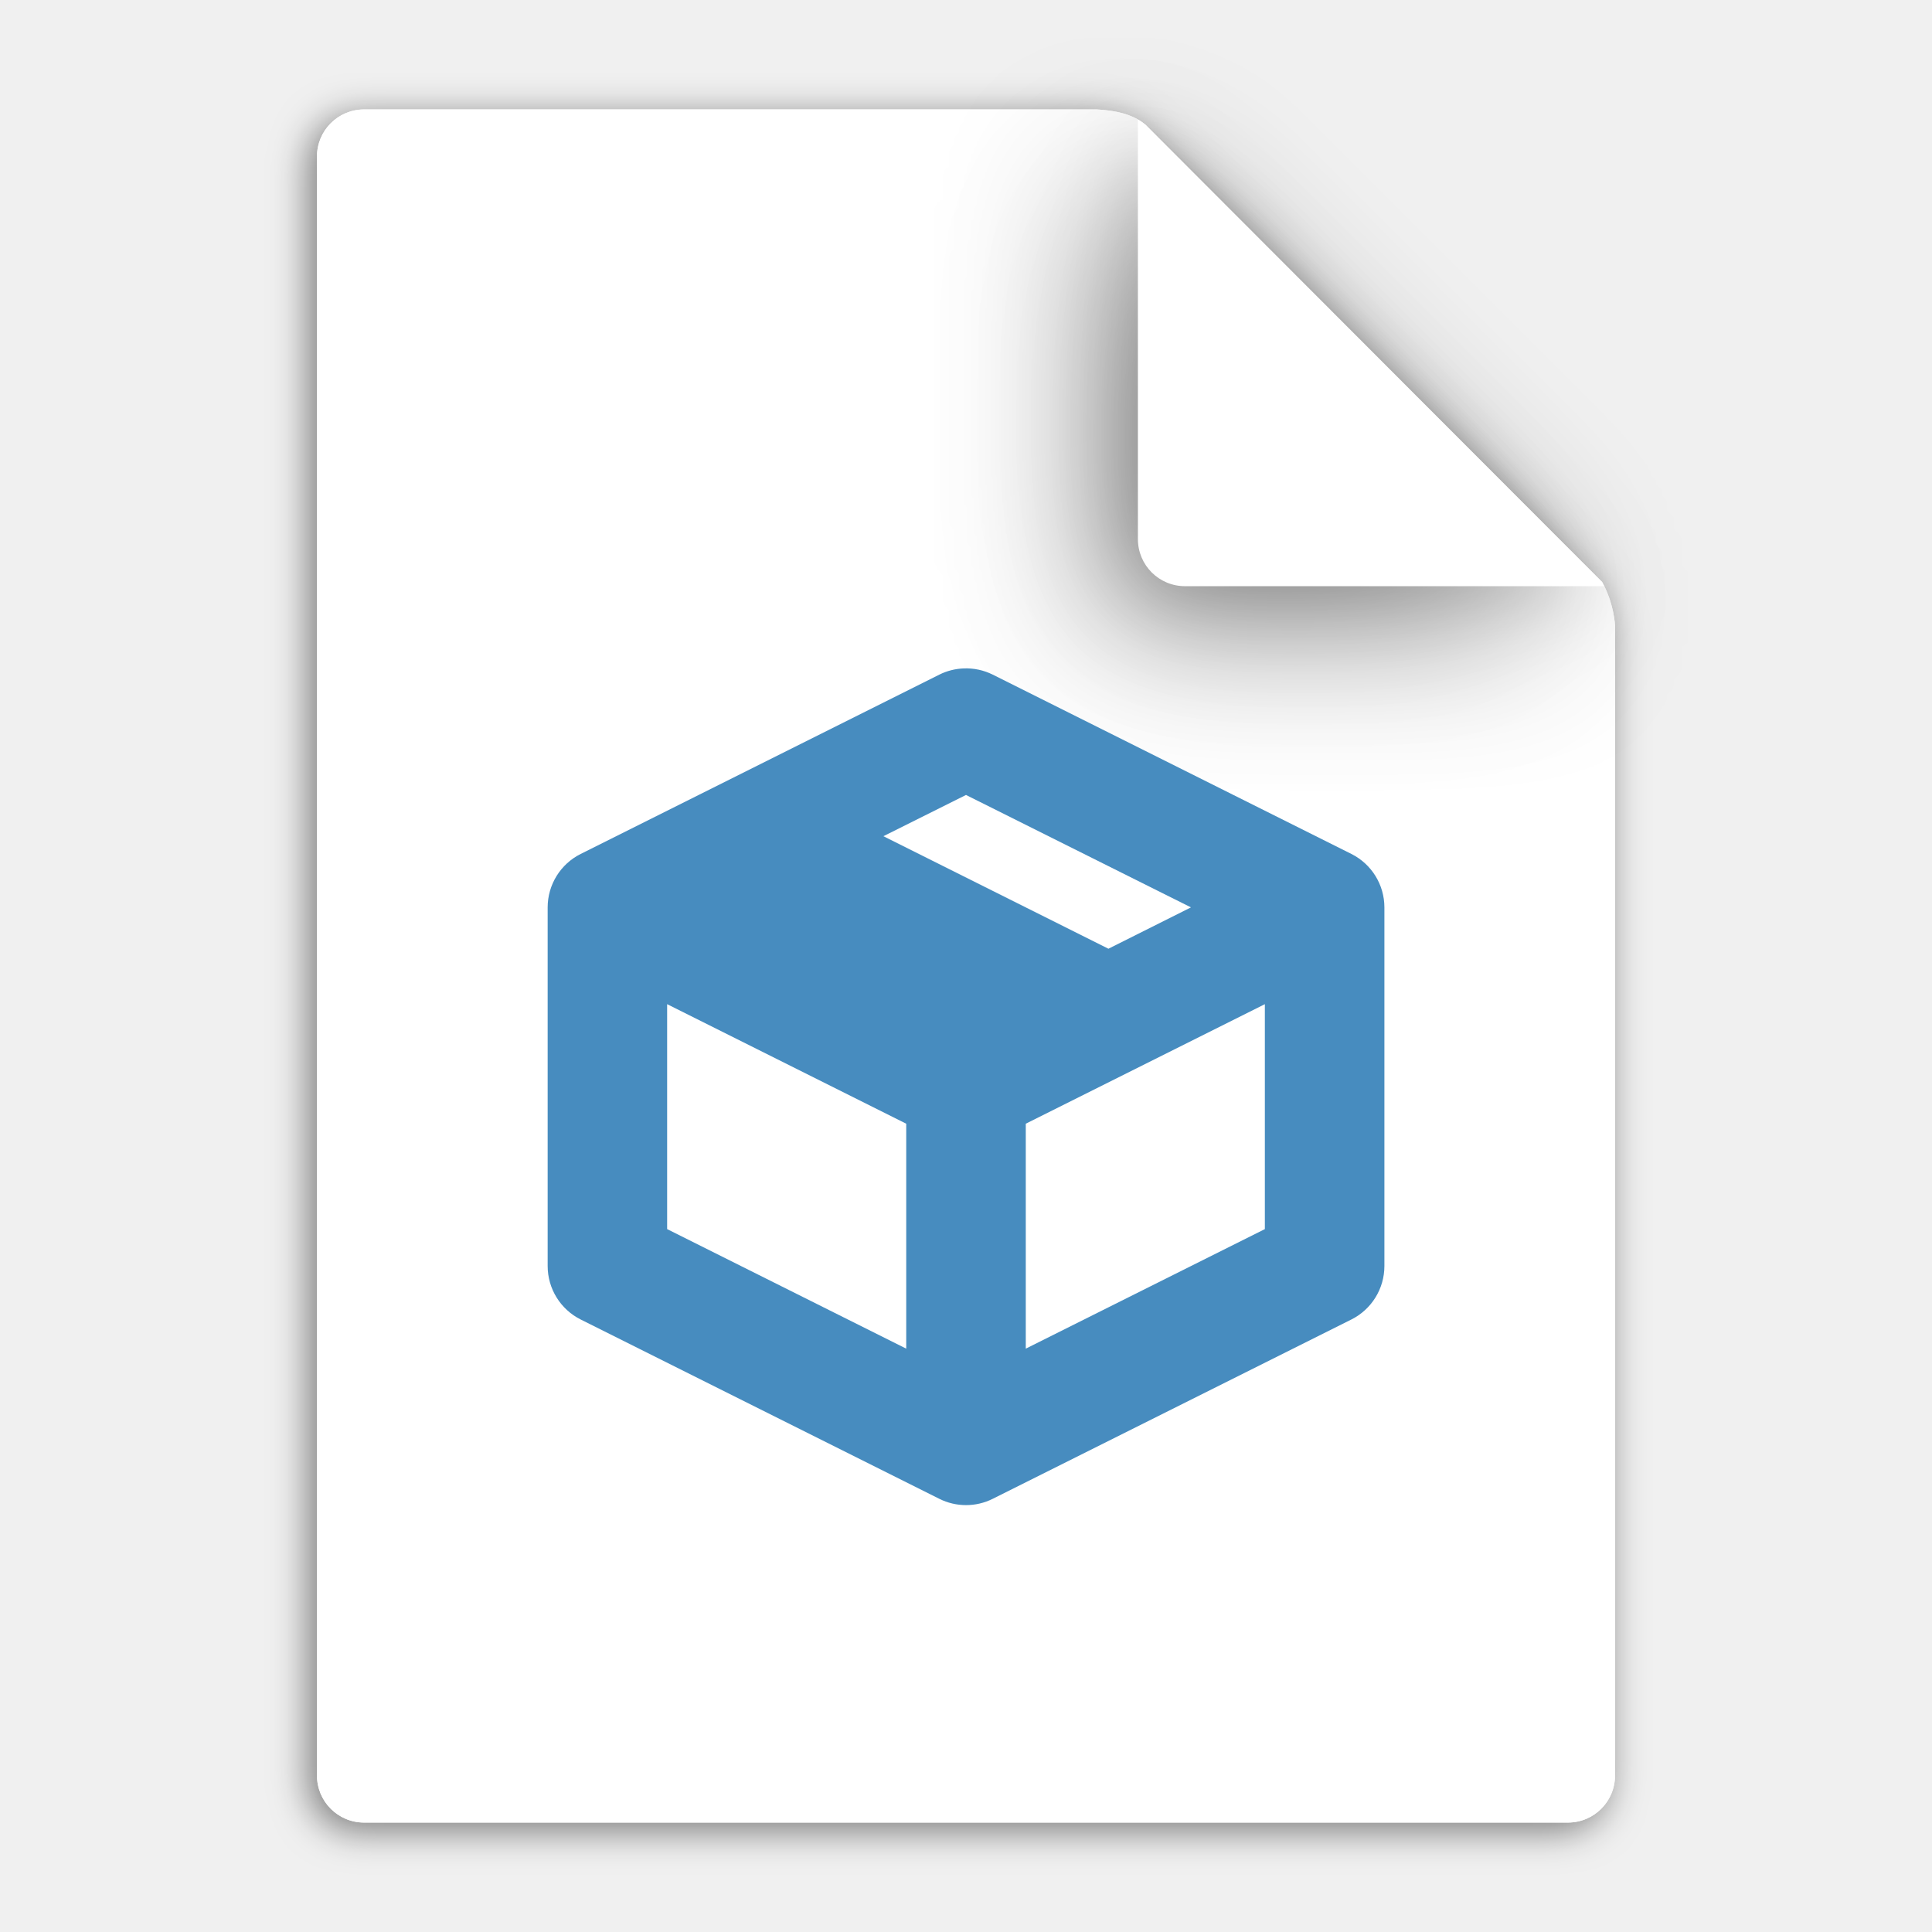
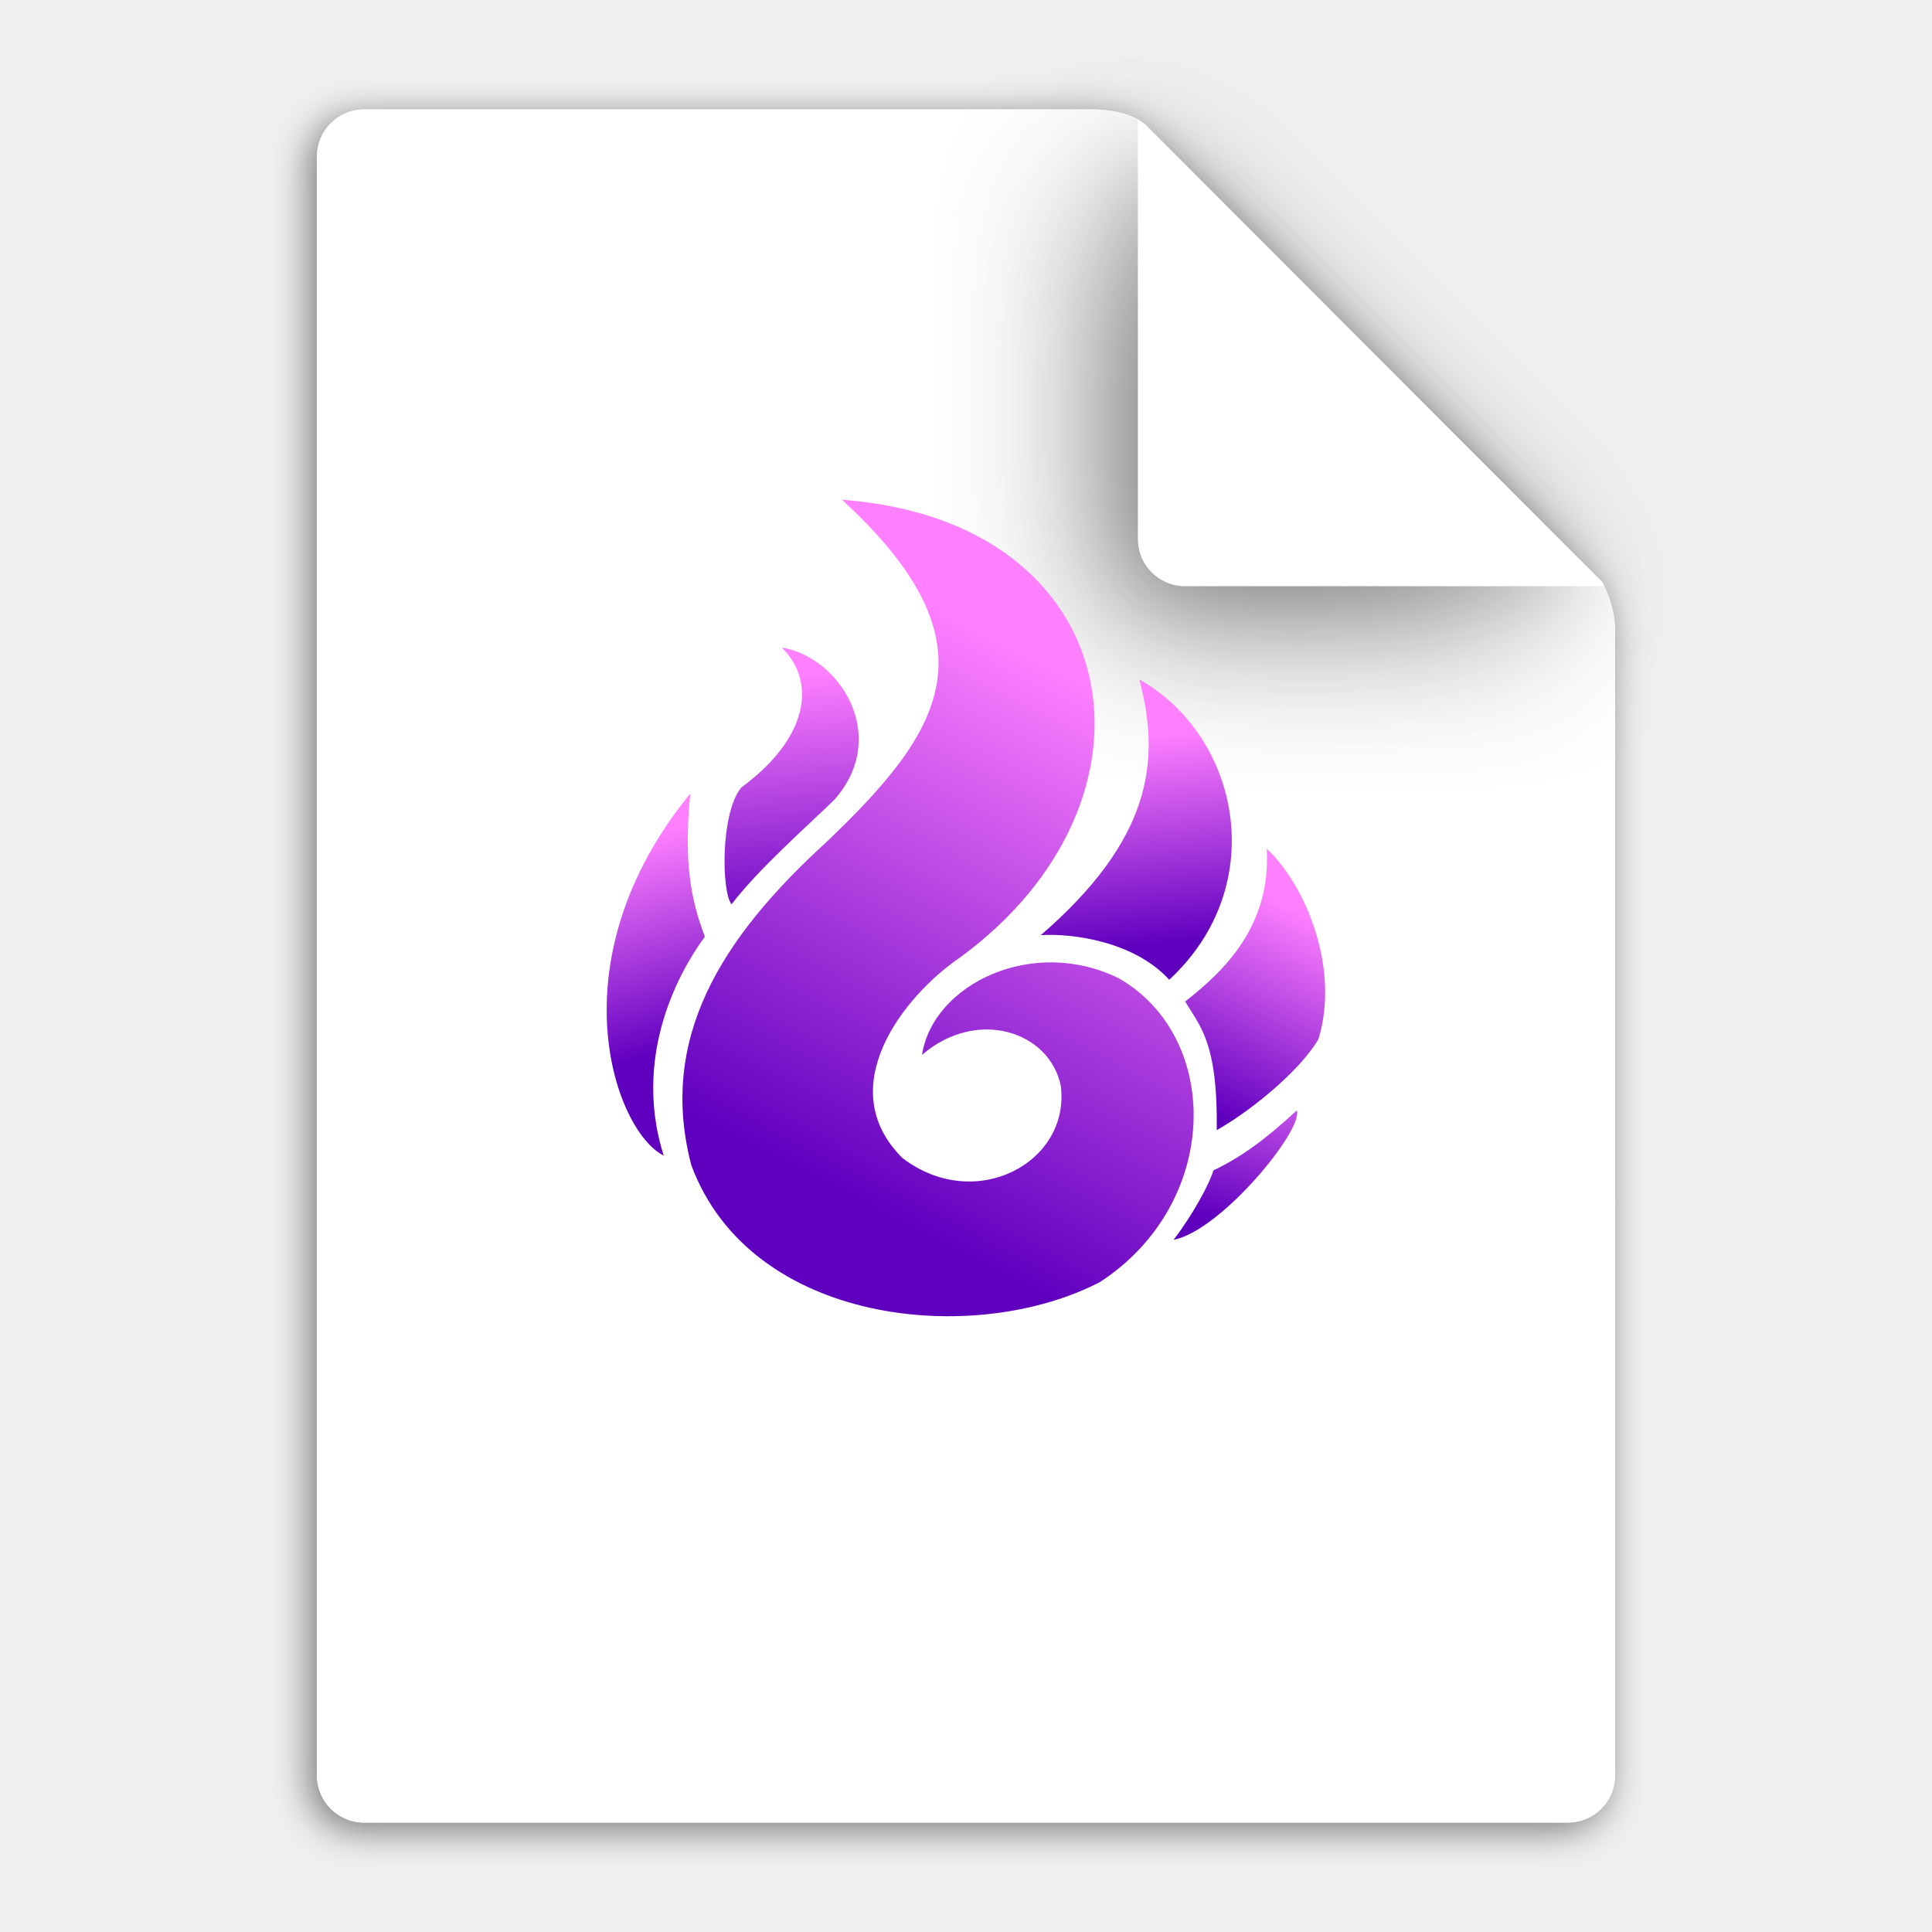
- <svg xmlns="http://www.w3.org/2000/svg" width="32" height="32">
+ <svg xmlns="http://www.w3.org/2000/svg" xmlns:xlink="http://www.w3.org/1999/xlink" width="32" height="32">
  <defs>
    <filter id="a" width="1.076" height="1.057" x="-.041" y="-.026" color-interpolation-filters="sRGB">
      <feFlood flood-color="#000" flood-opacity=".502" result="flood" />
      <feGaussianBlur in="SourceGraphic" result="blur" stdDeviation="10" />
      <feOffset dx="-4" dy="4" in="blur" result="offset" />
      <feComposite in="flood" in2="offset" operator="in" result="comp1" />
      <feComposite in="SourceGraphic" in2="comp1" result="comp2" />
    </filter>
    <filter id="b" width="2.262" height="2.261" x="-.68" y="-.582" color-interpolation-filters="sRGB">
      <feFlood flood-color="#000" flood-opacity=".4" result="flood" />
      <feGaussianBlur in="SourceGraphic" result="blur" stdDeviation="40" />
      <feOffset dx="-20" dy="20" in="blur" result="offset" />
      <feComposite in="flood" in2="offset" operator="in" result="comp1" />
      <feComposite in="SourceGraphic" in2="comp1" result="fbSourceGraphic" />
      <feColorMatrix in="fbSourceGraphic" result="fbSourceGraphicAlpha" values="0 0 0 -1 0 0 0 0 -1 0 0 0 0 -1 0 0 0 0 1 0" />
      <feFlood flood-color="#000" flood-opacity=".2" result="flood" />
      <feGaussianBlur in="fbSourceGraphic" result="blur" stdDeviation="20" />
      <feOffset dx="-4" dy="4" in="blur" result="offset" />
      <feComposite in="flood" in2="offset" operator="in" result="comp1" />
      <feComposite in="fbSourceGraphic" in2="comp1" result="comp2" />
    </filter>
  </defs>
  <path fill="#fff" d="m 193,58 c -13.85,-6.8e-5 -25,11.15 -25,25 v 858 c 0,13.85 11.15,25 25,25 h 638 c 13.85,0 25,-11.15 25,-25 0,0 -0.004,-609.403 -0.006,-609.404 -0.011,-0.54 -0.49,-11.635 -6.799,-23.109 L 727.166,186.282 607.137,66.078 C 600.033,60.162 590.478,58.524 581.41,58.002 Z" filter="url(#a)" transform="scale(.03125)" />
  <path fill="#fff" d="m 603.107,63.297 c -6.476,-3.684 -14.251,-4.866 -21.697,-5.295 L 193,58 c -13.85,-6.8e-5 -25,11.15 -25,25 v 858 c 0,13.85 11.15,25 25,25 h 638 c 13.85,0 25,-11.15 25,-25 0,0 -0.004,-609.403 -0.006,-609.404 -0.011,-0.505 -0.431,-10.253 -5.654,-20.904 H 628.107 c -13.85,0 -25,-11.15 -25,-25 z" transform="scale(.03125)" />
  <path fill="#fff" d="M 603.107,63.297 V 285.691 c 0,13.85 11.15,25 25,25 h 222.232 c -0.359,-0.732 -0.739,-1.468 -1.145,-2.205 L 727.166,186.281 607.137,66.078 c -1.27,-1.058 -2.619,-1.979 -4.029,-2.781 z" filter="url(#b)" transform="scale(.03125)" />
  <path fill="none" d="M0 0H1024V1024H0z" transform="scale(.03125)" />
-   <path fill="#478cbf" fill-rule="evenodd" d="m15.964 11.071a.99.99 0 0 0 -.406.103l-5.94 2.97a.99.99 0 0 0 -.547.885v5.94a.99.99 0 0 0 .547.886l5.94 2.97a.99.99 0 0 0 .885 0l5.94-2.97a.99.99 0 0 0 .547-.886v-5.94a.99.99 0 0 0 -.547-.885l-5.94-2.97a.99.99 0 0 0 -.48-.103zm.036 2.096 3.726 1.862-1.367.685-3.727-1.864zm-4.95 3.465 3.96 1.98v3.726l-3.96-1.98zm9.9 0v3.726l-3.96 1.98v-3.726z" />
+   <g transform="translate(8.64 7.68) scale(0.014375)">
+     <defs>
+       <linearGradient xlink:href="#blzA" id="blzB" x1="345.488" x2="326.393" y1="537.545" y2="278.277" gradientTransform="translate(25.645)" gradientUnits="userSpaceOnUse" />
+       <linearGradient id="blzA">
+         <stop offset="0" stop-color="#6000bf" />
+         <stop offset="1" stop-color="#ff80ff" />
+       </linearGradient>
+       <linearGradient xlink:href="#blzA" id="blzC" x1="628.385" x2="605.516" y1="554.552" y2="345.675" gradientTransform="translate(25.645)" gradientUnits="userSpaceOnUse" />
+       <linearGradient xlink:href="#blzA" id="blzD" x1="711.173" x2="813.123" y1="702.796" y2="513.799" gradientTransform="translate(25.645)" gradientUnits="userSpaceOnUse" />
+       <linearGradient xlink:href="#blzA" id="blzE" x1="263.133" x2="199.507" y1="648.504" y2="445.445" gradientTransform="translate(25.645)" gradientUnits="userSpaceOnUse" />
+       <linearGradient xlink:href="#blzA" id="blzF" x1="760.851" x2="818.785" y1="829.706" y2="638.514" gradientTransform="translate(25.645)" gradientUnits="userSpaceOnUse" />
+       <linearGradient xlink:href="#blzA" id="blzG" x1="447.231" x2="722.686" y1="825.105" y2="341.161" gradientTransform="translate(25.645)" gradientUnits="userSpaceOnUse" />
+     </defs>
+     <g color="#000" paint-order="markers stroke fill">
+       <path fill="url(#blzB)" d="m 333.041,390.832 c 60.956,-49.645 68.888,-106.282 36.834,-141.001 52.955,9.639 98.778,89.197 48.017,153.006 -26.657,28.88 -68.133,68.803 -93.604,105.416 -9.271,-12.442 -10.125,-91.913 8.753,-117.421 z" style="-inkscape-stroke:none" transform="matrix(1.26737 0 0 1.14468 -169.116 -74.144)" />
+       <path fill="url(#blzC)" d="m 605.468,539.317 c 99.495,-95.417 109.652,-174.007 89.512,-257.379 90.54,56.344 120.323,206.655 27.218,302.306 -32.452,-39.308 -89.422,-46.801 -116.73,-44.926 z" style="-inkscape-stroke:none" transform="matrix(1.26737 0 0 1.14468 -169.116 -74.144)" />
+       <path fill="url(#blzD)" d="m 765.397,735.61 c 1.027,-90.005 -16.07,-105.169 -28.652,-129.511 34.981,-30.439 78.22,-75.638 74.074,-153.8 36.265,37.795 66.663,121.656 46.942,191.96 -14.859,28.349 -56.524,68.798 -92.364,91.35 z" style="-inkscape-stroke:none" transform="matrix(1.26737 0 0 1.14468 -169.116 -74.144)" />
+       <path fill="url(#blzE)" d="m 286.772,396.801 c -5.933,67.162 -0.014,105.765 13.279,144.12 C 286.963,560.259 230.933,650.697 262.607,761.242 218.558,737.233 161.826,566.002 286.772,396.801 Z" style="-inkscape-stroke:none" transform="matrix(1.26737 0 0 1.14468 -169.116 -74.144)" />
+       <path fill="url(#blzF)" d="m 726.132,846.03 c 17.736,-25.59 32.55,-56.278 36.255,-69.905 25.026,-13.294 46.489,-30.414 75.78,-60.351 6.376,19.042 -68.605,120.855 -112.035,130.255 z" style="-inkscape-stroke:none" transform="matrix(1.26737 0 0 1.14468 -169.116 -74.144)" />
+       <path fill="url(#blzG)" d="m 287.624,770.662 c -29.781,-126.684 26.211,-227.139 122.275,-324.391 105.332,-111.102 158.665,-199.02 14.749,-345.209 261.967,21.801 302.853,302.608 107.166,460.898 -51.666,39.082 -116.359,131.072 -52.202,201.699 66.221,56.081 152.881,4.625 143.984,-72.616 C 613.313,635.784 547.105,612.403 497.426,659.869 507.381,588.255 598.947,539.692 677.165,583.255 770.053,643.46 769.049,809.072 659.32,888.466 545.235,954.136 341.346,931.823 287.624,770.662 Z" style="-inkscape-stroke:none" transform="matrix(1.26737 0 0 1.14468 -169.116 -74.144)" />
+     </g>
+   </g>
</svg>
